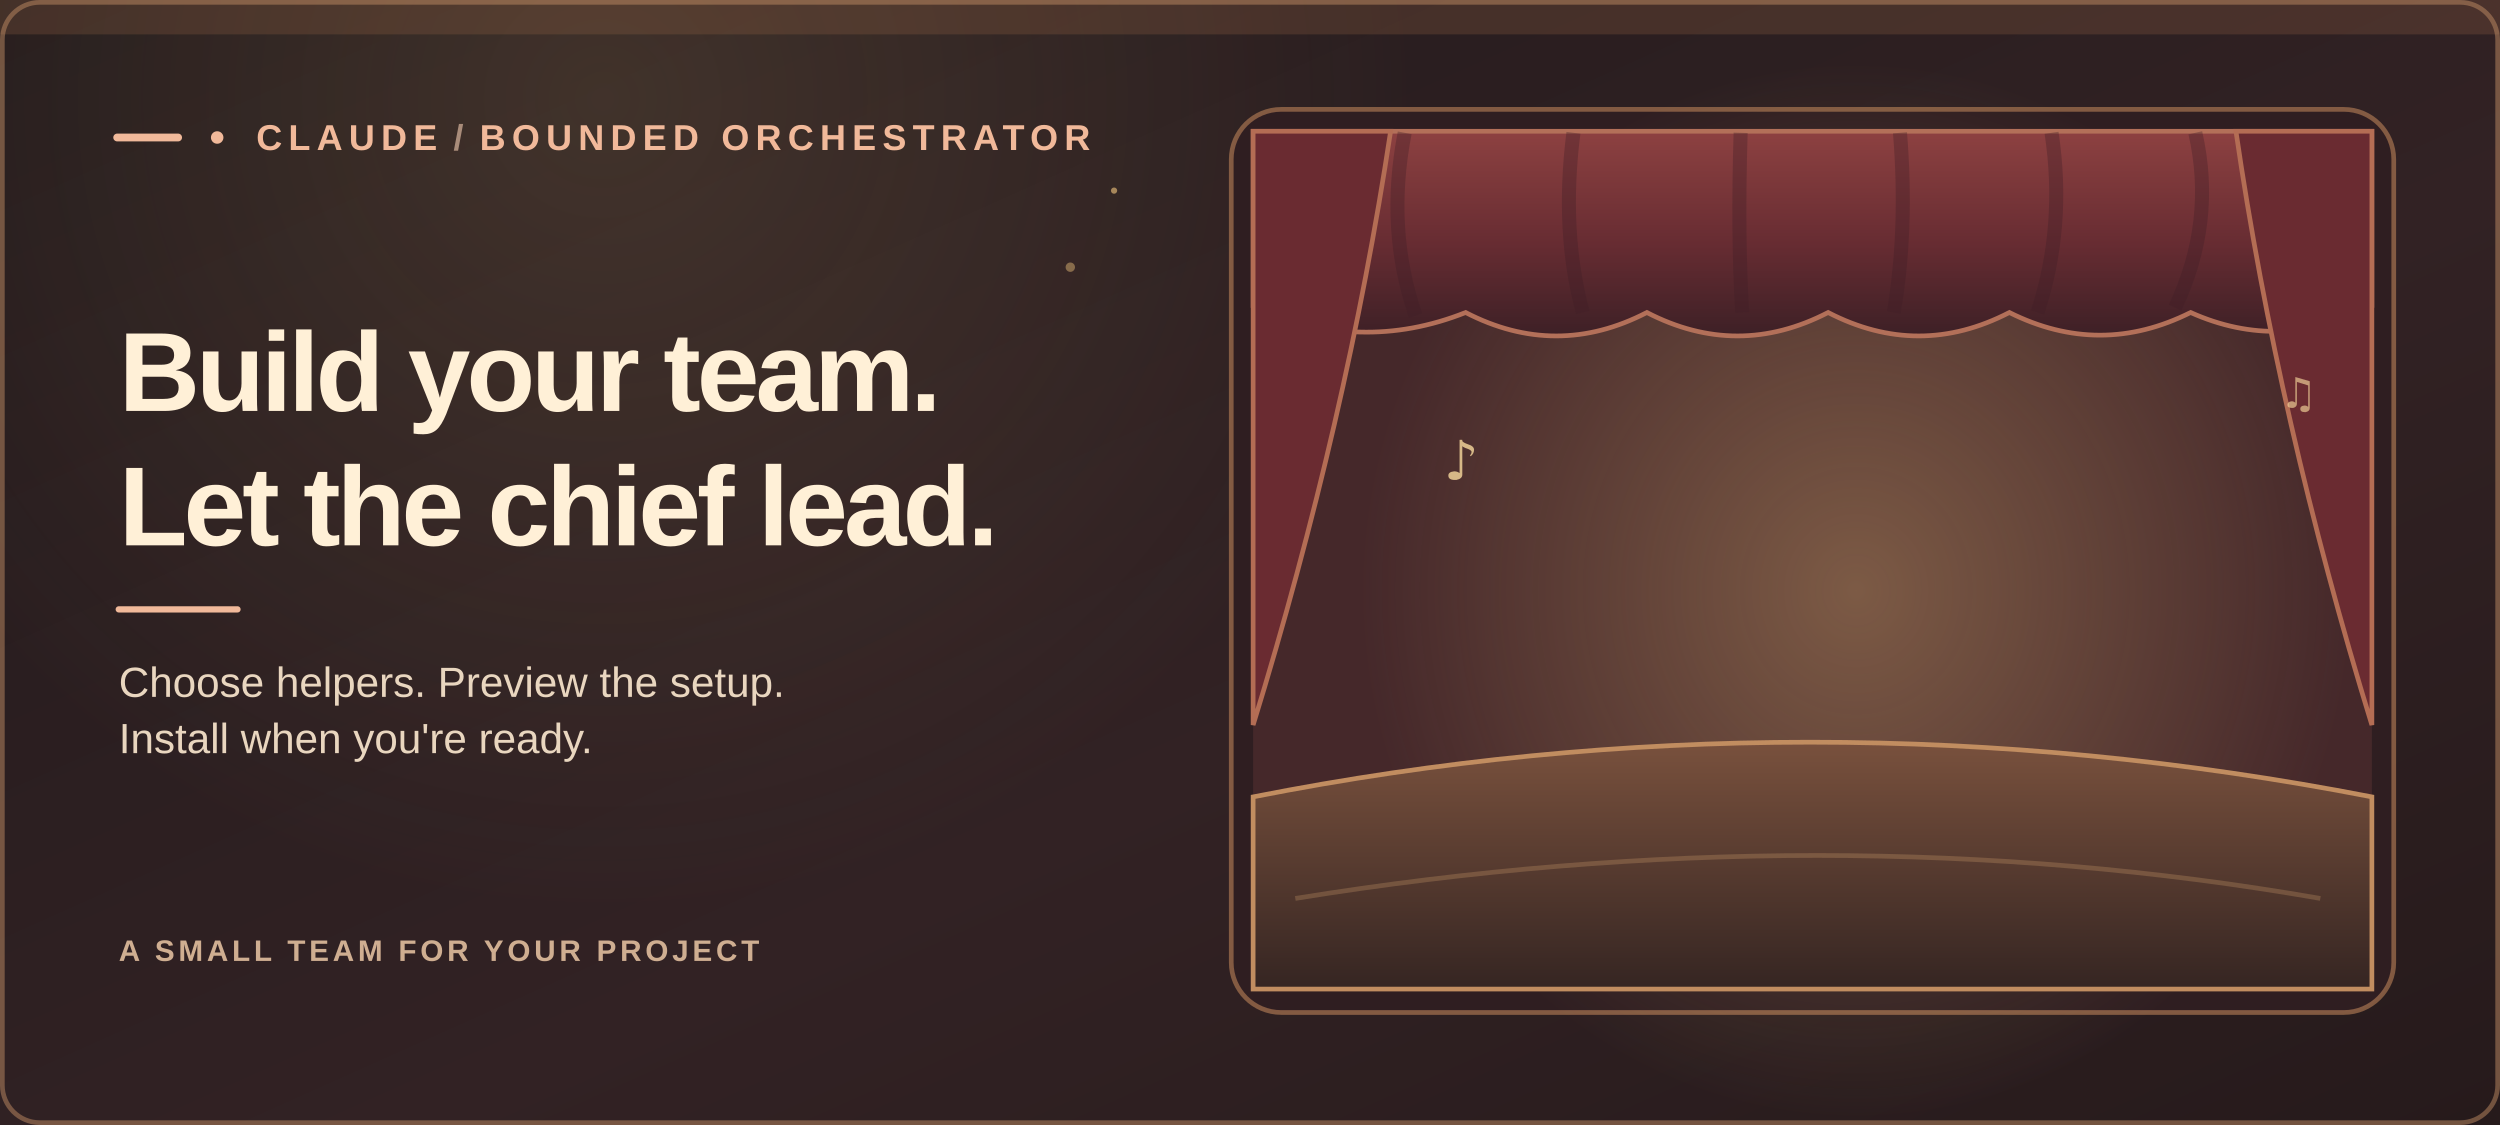
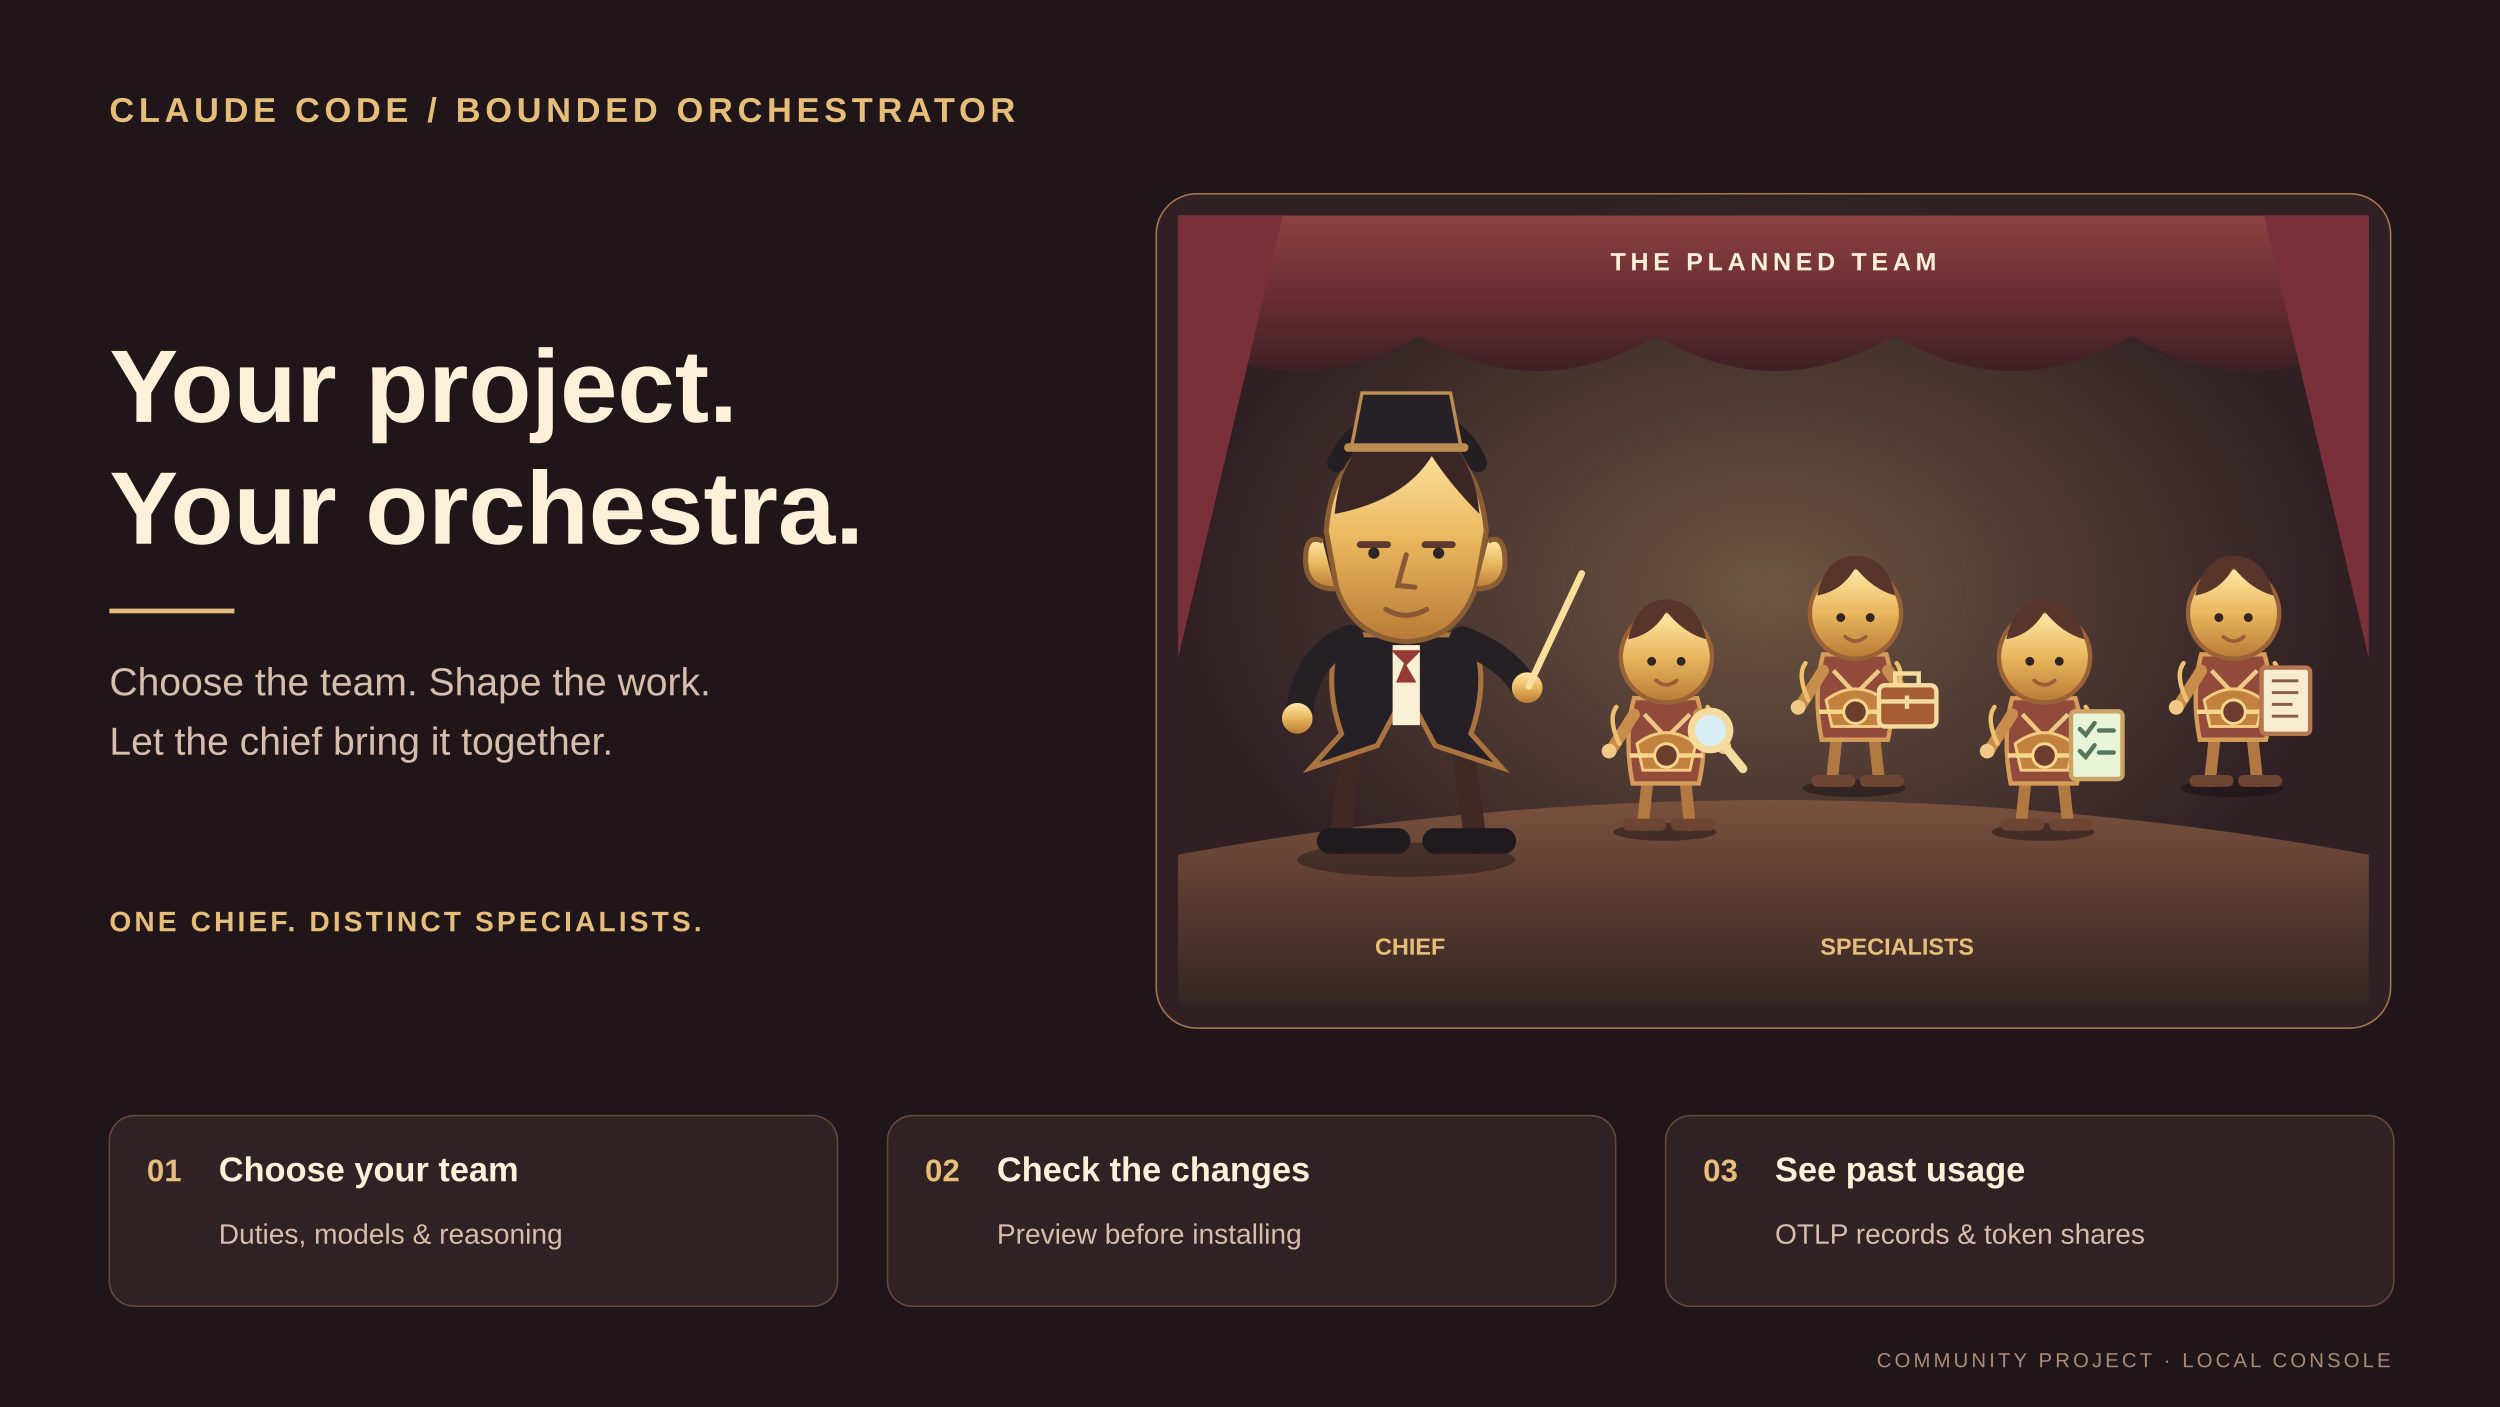
- <svg xmlns="http://www.w3.org/2000/svg" xmlns:xlink="http://www.w3.org/1999/xlink" width="1600" height="720" viewBox="0 0 1600 720" role="img" aria-labelledby="title desc">
+ <svg xmlns="http://www.w3.org/2000/svg" xmlns:xlink="http://www.w3.org/1999/xlink" width="1600" height="900" viewBox="0 0 1600 900" role="img" aria-labelledby="title desc">
  <defs>
    <linearGradient id="background" x2="1" y2="1">
      <stop stop-color="#21191B" />
      <stop offset=".58" stop-color="#322224" />
      <stop offset="1" stop-color="#261A1B" />
    </linearGradient>
    <linearGradient id="curtain" x2="0" y2="1">
      <stop stop-color="#8D4141" />
      <stop offset=".55" stop-color="#672C32" />
      <stop offset="1" stop-color="#3D2026" />
    </linearGradient>
    <linearGradient id="floor" x2="0" y2="1">
      <stop stop-color="#79513D" />
      <stop offset="1" stop-color="#352522" />
    </linearGradient>
    <radialGradient id="light">
      <stop stop-color="#F7CA82" stop-opacity=".31" />
      <stop offset="1" stop-color="#F7CA82" stop-opacity="0" />
    </radialGradient>
    <linearGradient id="gold" x2="0" y2="1">
      <stop stop-color="#ffe8a6" />
      <stop offset=".5" stop-color="#e9b75e" />
      <stop offset="1" stop-color="#b87935" />
    </linearGradient>
    <filter id="actor-shadow" x="-30%" y="-30%" width="160%" height="170%">
      <feDropShadow dx="0" dy="11" stdDeviation="8" flood-color="#100B0C" flood-opacity=".55" />
    </filter>
    <symbol id="conductor-core" viewBox="0 0 220 300">
      <ellipse cx="110" cy="280" rx="64" ry="10" fill="#1b1315" opacity=".45" />
      <path d="M83 174 71 270M137 174l14 96" fill="none" stroke="#402824" stroke-width="13" stroke-linecap="round" />
      <path d="M65 269h40m22 0h40" stroke="#1e1a1d" stroke-width="15" stroke-linecap="round" />
      <path d="M71 148q-10 27 1 58l-18 20 39-13 17-32 17 32 39 13-18-20q11-31 1-58Z" fill="#242025" stroke="#aa723f" stroke-width="3" />
      <path d="M102 154h16v47h-16z" fill="#faf0d5" />
      <path d="m101 157 9 9 9-9m-10 7-5 12h12z" fill="#963a36" />
      <path d="M77 150q-27 11-30 46" fill="none" stroke="#252024" stroke-width="16" stroke-linecap="round" />
      <circle cx="46" cy="197" r="9" fill="url(#gold)" />
      <path d="M63 87q4-52 47-55 42 2 47 55l-6 33q-11 31-41 32-31-2-41-32Z" fill="url(#gold)" stroke="#8a5d32" stroke-width="3" />
      <path d="M61 93q-11-5-10 13 1 15 17 15m90-28q10-5 10 13-1 15-17 15" fill="url(#gold)" stroke="#8a5d32" stroke-width="3" />
      <path d="M68 77q4-48 42-49 39 1 43 49-17-17-28-34-16 26-57 34Z" fill="#3a2725" />
      <path d="M83 95h16m22 0h16" stroke="#5d392d" stroke-width="4" stroke-linecap="round" />
      <circle cx="91" cy="100" r="3.3" fill="#2b2525" />
      <circle cx="129" cy="100" r="3.3" fill="#2b2525" />
      <path d="m110 101-5 18 10 1m-17 13q12 7 24 0" fill="none" stroke="#8a5737" stroke-width="3" stroke-linecap="round" />
      <path d="M69 47q13-27 41-27 30 0 42 27" fill="none" stroke="#241f22" stroke-width="11" stroke-linecap="round" />
      <path d="M78 37h64l-6-31H84Z" fill="#262126" stroke="#bc8c50" stroke-width="2" />
      <path d="M76 38h68" stroke="#bc8c50" stroke-width="5" stroke-linecap="round" />
    </symbol>
    <symbol id="conductor" viewBox="0 0 220 300">
      <use xlink:href="#conductor-core" width="220" height="300" />
      <g id="baton-arm-static">
        <path d="M143 151q26 10 36 27" fill="none" stroke="#252024" stroke-width="16" stroke-linecap="round" />
        <circle cx="181" cy="179" r="9" fill="url(#gold)" />
        <path d="m182 178 31-66" stroke="#f9df9b" stroke-width="4" stroke-linecap="round" />
      </g>
    </symbol>
    <symbol id="musician" viewBox="0 0 120 190">
      <ellipse cx="59" cy="181" rx="35" ry="6" fill="#170f11" opacity=".5" />
      <path d="m48 138-4 38m28-38 4 38" stroke="#b17941" stroke-width="8" stroke-linecap="round" />
      <path d="M34 176h22m11 0h22" stroke="#6d4532" stroke-width="8" stroke-linecap="round" />
      <path d="M38 90q-7 27-1 58h45q7-31-1-58Z" fill="#924a3b" stroke="#d49b59" stroke-width="3" />
      <path d="m45 101 15 16 16-16" fill="none" stroke="#eec885" stroke-width="3" />
      <path d="M38 101 22 126m60-25 16 21" stroke="#c88d4d" stroke-width="8" stroke-linecap="round" />
      <circle cx="21" cy="126" r="5" fill="#efc985" />
      <circle cx="99" cy="123" r="5" fill="#efc985" />
      <circle cx="60" cy="62" r="31" fill="url(#gold)" stroke="#9b6137" stroke-width="3" />
      <path d="M34 50q6-27 26-27 21 0 27 27-15-4-27-19-9 16-26 19Z" fill="#57352b" />
      <circle cx="50" cy="65" r="3" fill="#312623" />
      <circle cx="70" cy="65" r="3" fill="#312623" />
      <path d="M53 78q7 6 14 0" fill="none" stroke="#9a5c39" stroke-width="2.5" stroke-linecap="round" />
      <path d="M40 121q20-15 40 0l-4 18H44Z" fill="#c2813e" stroke="#f3cb82" stroke-width="2" />
      <path d="M28 121q-8-17-2-25m60 25q8-17 2-25" fill="none" stroke="#edc16d" stroke-width="3" stroke-linecap="round" />
      <path d="M35 129h50" stroke="#f7d68e" stroke-width="3" />
      <circle cx="60" cy="129" r="8" fill="#6c3c2d" stroke="#f7d68e" stroke-width="2" />
    </symbol>
    <symbol id="musician-researcher" viewBox="0 0 120 190">
      <use xlink:href="#musician" width="120" height="190" />
      <circle cx="90" cy="112" r="13" fill="#d9edf5" stroke="#f4dc9e" stroke-width="5" />
      <path d="m99 122 13 16" stroke="#f4dc9e" stroke-width="6" stroke-linecap="round" />
    </symbol>
    <symbol id="musician-implementer" viewBox="0 0 120 190">
      <use xlink:href="#musician" width="120" height="190" />
      <rect x="76" y="111" width="39" height="28" rx="4" fill="#a85e35" stroke="#f4dc9e" stroke-width="3" />
      <path d="M87 111v-8h16v8m-27 11h39m-20-4v9" fill="none" stroke="#f4dc9e" stroke-width="3" />
    </symbol>
    <symbol id="musician-reviewer" viewBox="0 0 120 190">
      <use xlink:href="#musician" width="120" height="190" />
      <rect x="79" y="99" width="33" height="45" rx="3" fill="#f8ecd0" stroke="#b7774e" stroke-width="3" />
      <path d="M86 108h18m-18 8h18m-18 8h14m-14 8h18" stroke="#8a5d4a" stroke-width="2" />
    </symbol>
    <symbol id="musician-verifier" viewBox="0 0 120 190">
      <use xlink:href="#musician" width="120" height="190" />
      <rect x="78" y="99" width="35" height="46" rx="3" fill="#e8f4d5" stroke="#c9a464" stroke-width="3" />
      <path d="m84 111 4 4 6-8m-10 19 4 4 6-8m3-10h10m-10 15h10" fill="none" stroke="#54775e" stroke-width="3" stroke-linecap="round" />
    </symbol>
  </defs>
-   <rect width="1600" height="720" fill="url(#background)" />
-   <circle cx="385" cy="61" r="530" fill="url(#light)" opacity=".42" />
-   <path d="M0 0h1600v22H0z" fill="#9E6A49" opacity=".24" />
-   <path d="M75 88h39" stroke="#F1B99A" stroke-width="5" stroke-linecap="round" />
-   <circle cx="139" cy="88" r="4" fill="#F1B99A" />
-   <text x="164" y="96" fill="#F1B99A" font-family="Arial,Helvetica,sans-serif" font-size="23" font-weight="700" letter-spacing="4">CLAUDE <tspan fill="#A98C7A">/</tspan> BOUNDED ORCHESTRATOR</text>
-   <text x="76" y="263" fill="#FFF0D7" font-family="Arial,Helvetica,sans-serif" font-size="72" font-weight="700" letter-spacing="-2.5">Build your team.</text>
-   <text x="76" y="349" fill="#FFF0D7" font-family="Arial,Helvetica,sans-serif" font-size="72" font-weight="700" letter-spacing="-2.5">Let the chief lead.</text>
-   <path d="M76 390h76" stroke="#F1B99A" stroke-width="4" stroke-linecap="round" />
-   <text x="76" y="446" fill="#E9D6BF" font-family="Arial,Helvetica,sans-serif" font-size="27" font-weight="400">Choose helpers. Preview the setup.</text>
-   <text x="76" y="482" fill="#E9D6BF" font-family="Arial,Helvetica,sans-serif" font-size="27" font-weight="400">Install when you're ready.</text>
-   <text x="76" y="615" fill="#CFAE91" font-family="Arial,Helvetica,sans-serif" font-size="19" font-weight="700" letter-spacing="2.4">A SMALL TEAM FOR YOUR PROJECT</text>
-   <circle cx="713" cy="122" r="2" fill="#D8AF71" opacity=".7" />
-   <circle cx="685" cy="171" r="3" fill="#D8AF71" opacity=".5" />
-   <g>
-     <rect x="788" y="70" width="744" height="578" rx="32" fill="#2F1E21" stroke="#B27B55" stroke-opacity=".64" stroke-width="3" />
-     <rect x="802" y="84" width="716" height="550" rx="22" fill="#45282A" />
-     <ellipse cx="1188" cy="378" rx="320" ry="340" fill="url(#light)" />
-     <path d="M802 84h716v112q-58 30-116 4-58 29-116 0-58 30-116 0-58 30-116 0-58 30-116 0-68 27-136-4Z" fill="url(#curtain)" stroke="#B37059" stroke-width="3" />
-     <path d="M802 84h88q-28 185-88 380Zm716 0h-87q27 185 87 380Z" fill="#6A2B31" stroke="#B46D54" stroke-width="3" />
-     <path d="M899 85q-12 62 7 117m101-117q-8 63 6 115m101-115q-2 65 1 115m101-115q5 62-4 115m101-115q9 60-9 115m101-115q13 57-13 112" fill="none" stroke="#3F1E25" stroke-width="9" opacity=".35" />
-     <path d="M802 510q355-70 716 0v123H802Z" fill="url(#floor)" stroke="#C18D60" stroke-width="3" />
-     <path d="M829 575q340-55 656 0" fill="none" stroke="#E2AF75" stroke-opacity=".25" stroke-width="3" />
-     <use xlink:href="#conductor" x="835" y="222" width="245" height="335" filter="url(#actor-shadow)" />
-     <use xlink:href="#musician-researcher" x="1048" y="361" width="112" height="178" filter="url(#actor-shadow)" />
-     <use xlink:href="#musician-implementer" x="1163" y="335" width="112" height="178" filter="url(#actor-shadow)" />
-     <use xlink:href="#musician-reviewer" x="1278" y="361" width="112" height="178" filter="url(#actor-shadow)" />
-     <use xlink:href="#musician-verifier" x="1393" y="335" width="112" height="178" filter="url(#actor-shadow)" />
-     <text x="924" y="307" fill="#F4D69B" opacity=".82" font-family="Georgia,serif" font-size="35">♪</text>
-     <text x="1459" y="261" fill="#F4D69B" opacity=".65" font-family="Georgia,serif" font-size="27">♫</text>
+   <g font-family="Arial,Helvetica,sans-serif">
+     <rect x="0" y="0" width="1600" height="900" rx="0" fill="#201619" stroke="#201619" />
+     <text x="70" y="78" font-size="22" fill="#E5BE7A" font-weight="700" letter-spacing="3">CLAUDE CODE / BOUNDED ORCHESTRATOR</text>
+     <text x="70" y="270" font-size="66" fill="#FFF1D9" font-weight="700">Your project.</text>
+     <text x="70" y="348" font-size="66" fill="#FFF1D9" font-weight="700">Your orchestra.</text>
+     <path d="M70 391h80" stroke="#E5BE7A" stroke-width="3" />
+     <text x="70" y="445" font-size="25" fill="#D7BDAB" font-weight="400">Choose the team. Shape the work.</text>
+     <text x="70" y="483" font-size="25" fill="#D7BDAB" font-weight="400">Let the chief bring it together.</text>
+     <text x="70" y="596" font-size="18" fill="#E5BE7A" font-weight="700" letter-spacing="2">ONE CHIEF. DISTINCT SPECIALISTS.</text>
+     <rect x="740" y="124" width="790" height="534" rx="26" fill="#302024" stroke="#A87550" />
+     <ellipse cx="1130" cy="377" rx="370" ry="255" fill="url(#light)" />
+     <path d="M754 138h762v77q-76 45-152 0-76 45-152 0-76 45-152 0-76 45-152 0-76 45-152 0Z" fill="url(#curtain)" />
+     <path d="M754 138h67l-67 283m762-283h-67l67 283" fill="#793039" />
+     <path d="M754 547q380-70 762 0v96H754Z" fill="url(#floor)" />
+     <use xlink:href="#conductor" x="780" y="245" width="240" height="327" />
+     <use xlink:href="#musician-researcher" x="1010" y="362" width="113" height="179" />
+     <use xlink:href="#musician-implementer" x="1131" y="334" width="113" height="179" />
+     <use xlink:href="#musician-verifier" x="1252" y="362" width="113" height="179" />
+     <use xlink:href="#musician-reviewer" x="1373" y="334" width="113" height="179" />
+     <text x="880" y="611" font-size="15" fill="#E5BE7A" font-weight="700">CHIEF</text>
+     <text x="1165" y="611" font-size="15" fill="#E5BE7A" font-weight="700">SPECIALISTS</text>
+     <text x="1135" y="173" font-size="16" fill="#FFF1D9" font-weight="700" text-anchor="middle" letter-spacing="3">THE PLANNED TEAM</text>
+     <rect x="70" y="714" width="466" height="122" rx="16" fill="#302124" stroke="#65483C" />
+     <text x="94" y="756" font-size="20" fill="#E5BE7A" font-weight="700">01</text>
+     <text x="140" y="756" font-size="22" fill="#FFF1D9" font-weight="700">Choose your team</text>
+     <text x="140" y="796" font-size="18" fill="#D7BDAB" font-weight="400">Duties, models &amp; reasoning</text>
+     <rect x="568" y="714" width="466" height="122" rx="16" fill="#302124" stroke="#65483C" />
+     <text x="592" y="756" font-size="20" fill="#E5BE7A" font-weight="700">02</text>
+     <text x="638" y="756" font-size="22" fill="#FFF1D9" font-weight="700">Check the changes</text>
+     <text x="638" y="796" font-size="18" fill="#D7BDAB" font-weight="400">Preview before installing</text>
+     <rect x="1066" y="714" width="466" height="122" rx="16" fill="#302124" stroke="#65483C" />
+     <text x="1090" y="756" font-size="20" fill="#E5BE7A" font-weight="700">03</text>
+     <text x="1136" y="756" font-size="22" fill="#FFF1D9" font-weight="700">See past usage</text>
+     <text x="1136" y="796" font-size="18" fill="#D7BDAB" font-weight="400">OTLP records &amp; token shares</text>
+     <text x="1530" y="875" font-size="13" fill="#AC8B75" font-weight="400" text-anchor="end" letter-spacing="2">COMMUNITY PROJECT · LOCAL CONSOLE</text>
  </g>
-   <rect x="1.5" y="1.5" width="1597" height="717" rx="24" fill="none" stroke="#C18D64" stroke-opacity=".5" stroke-width="3" />
</svg>
